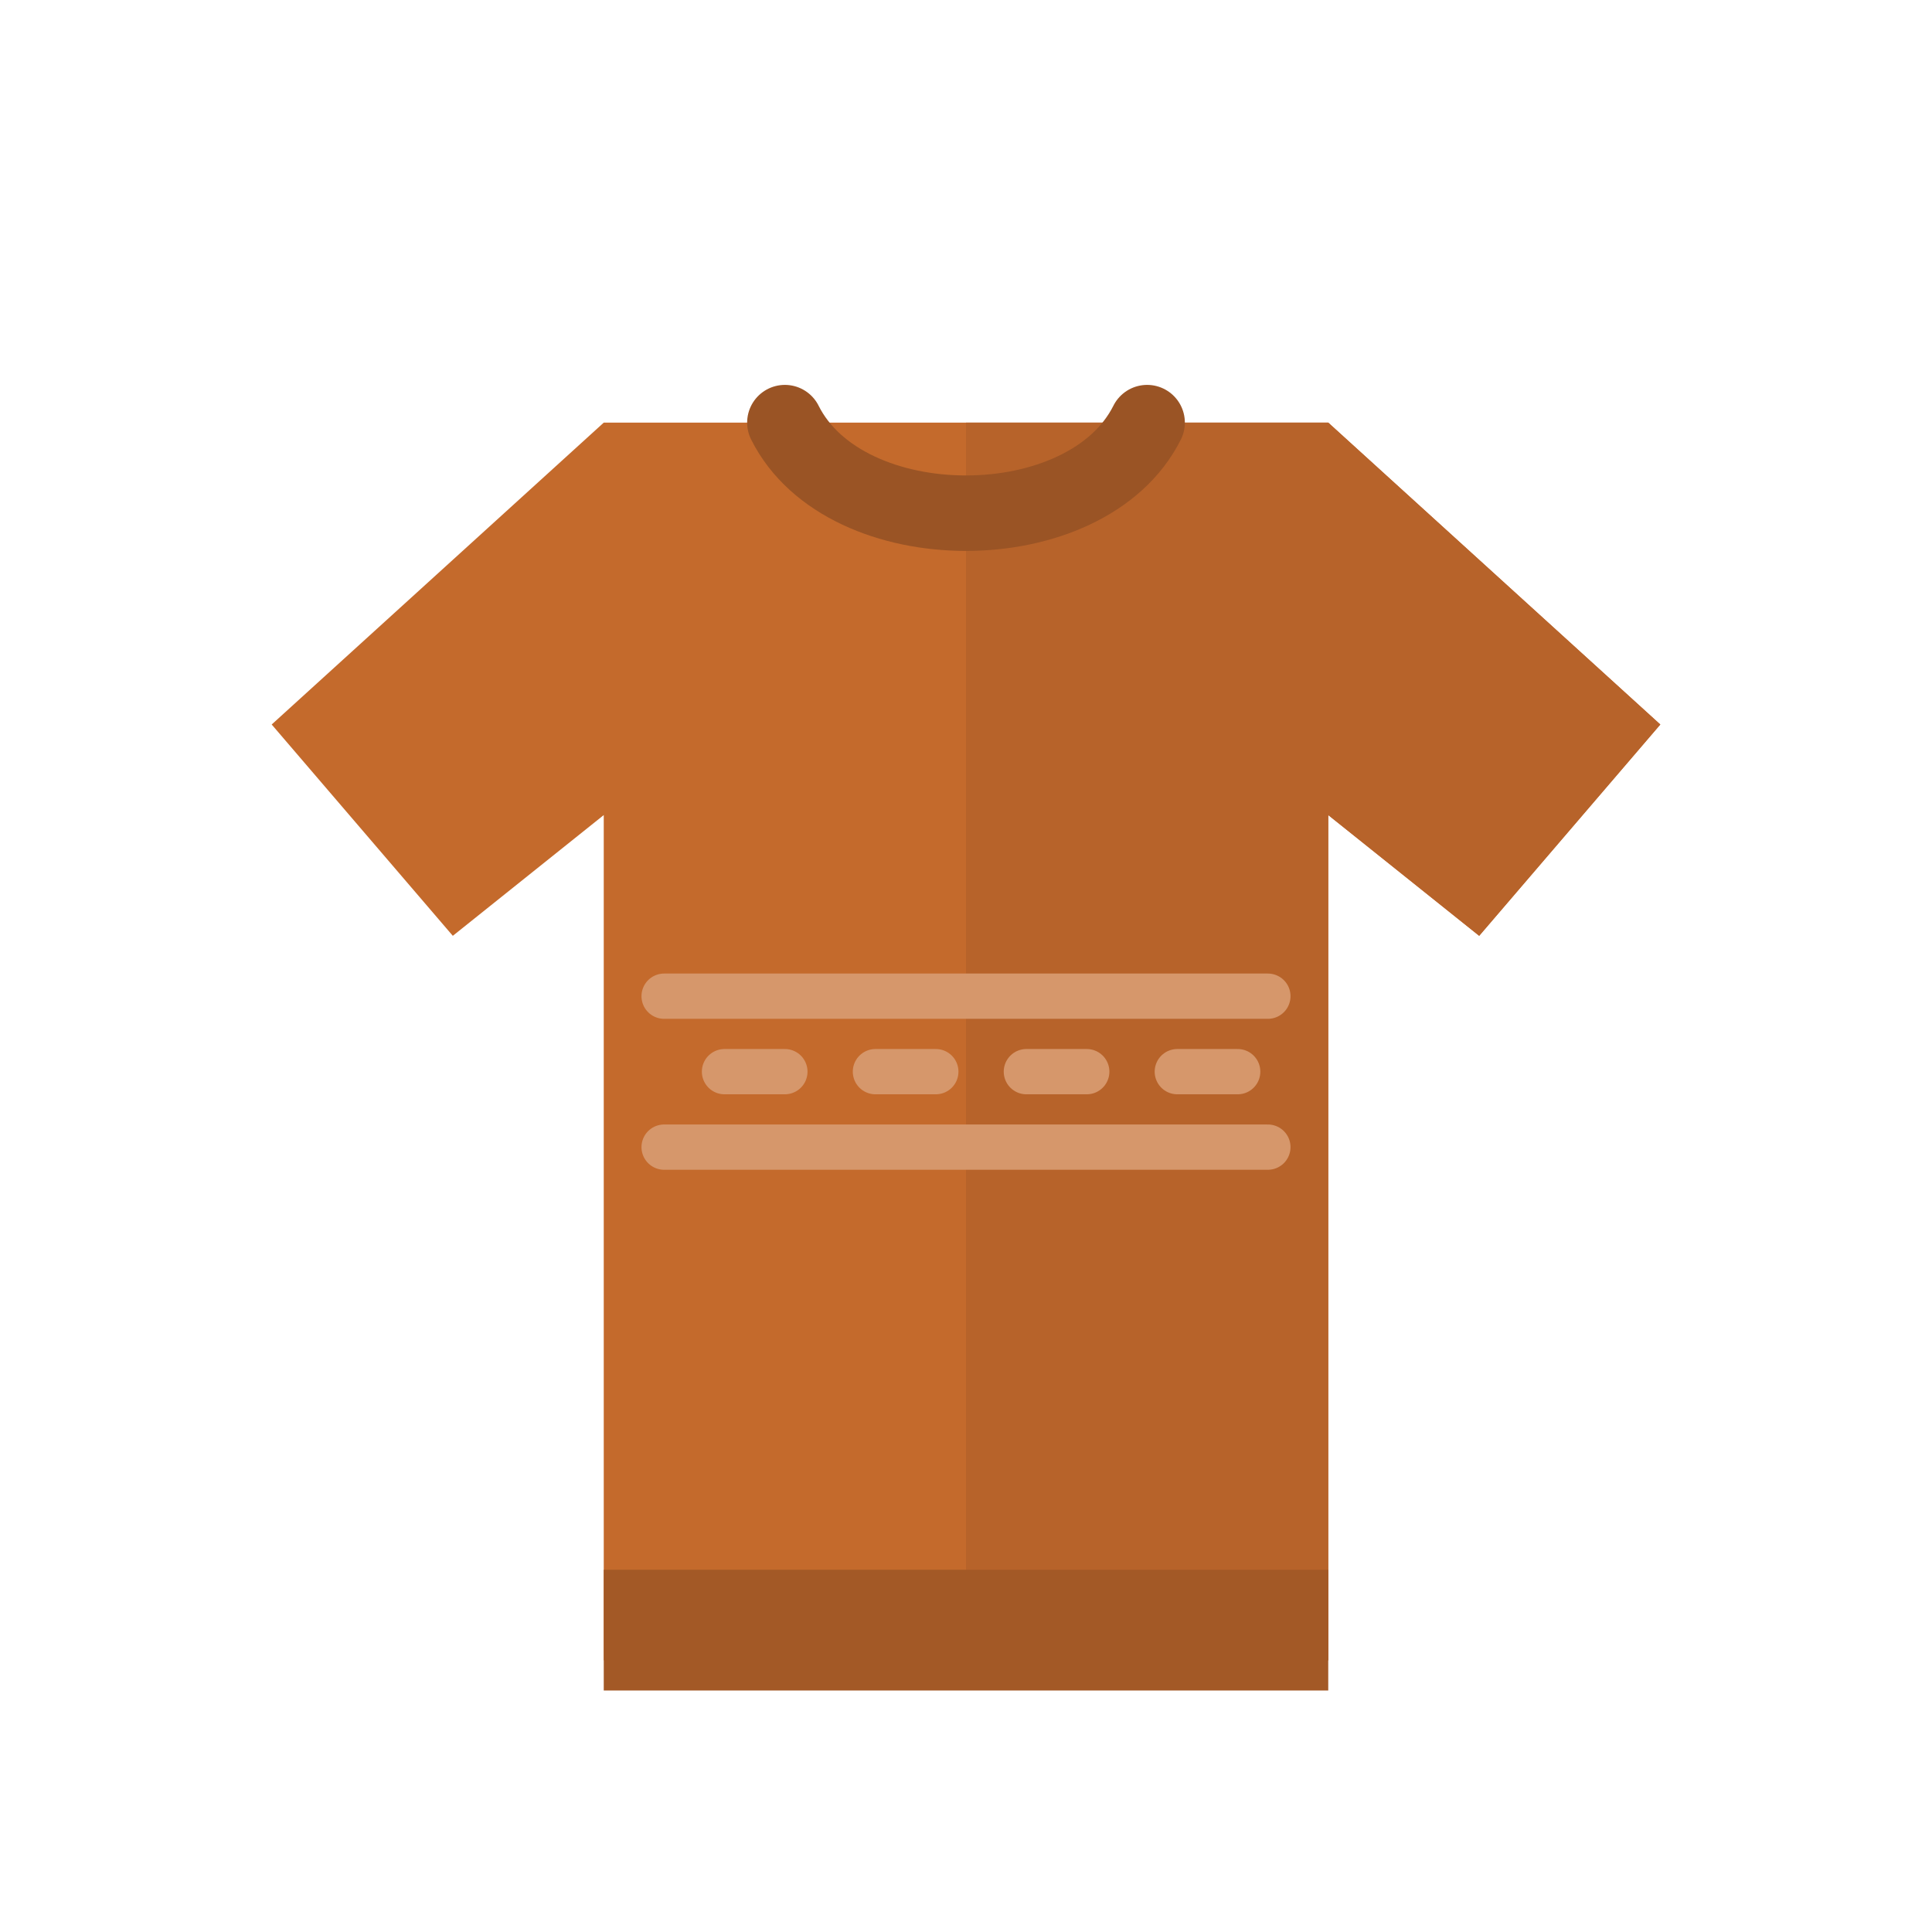
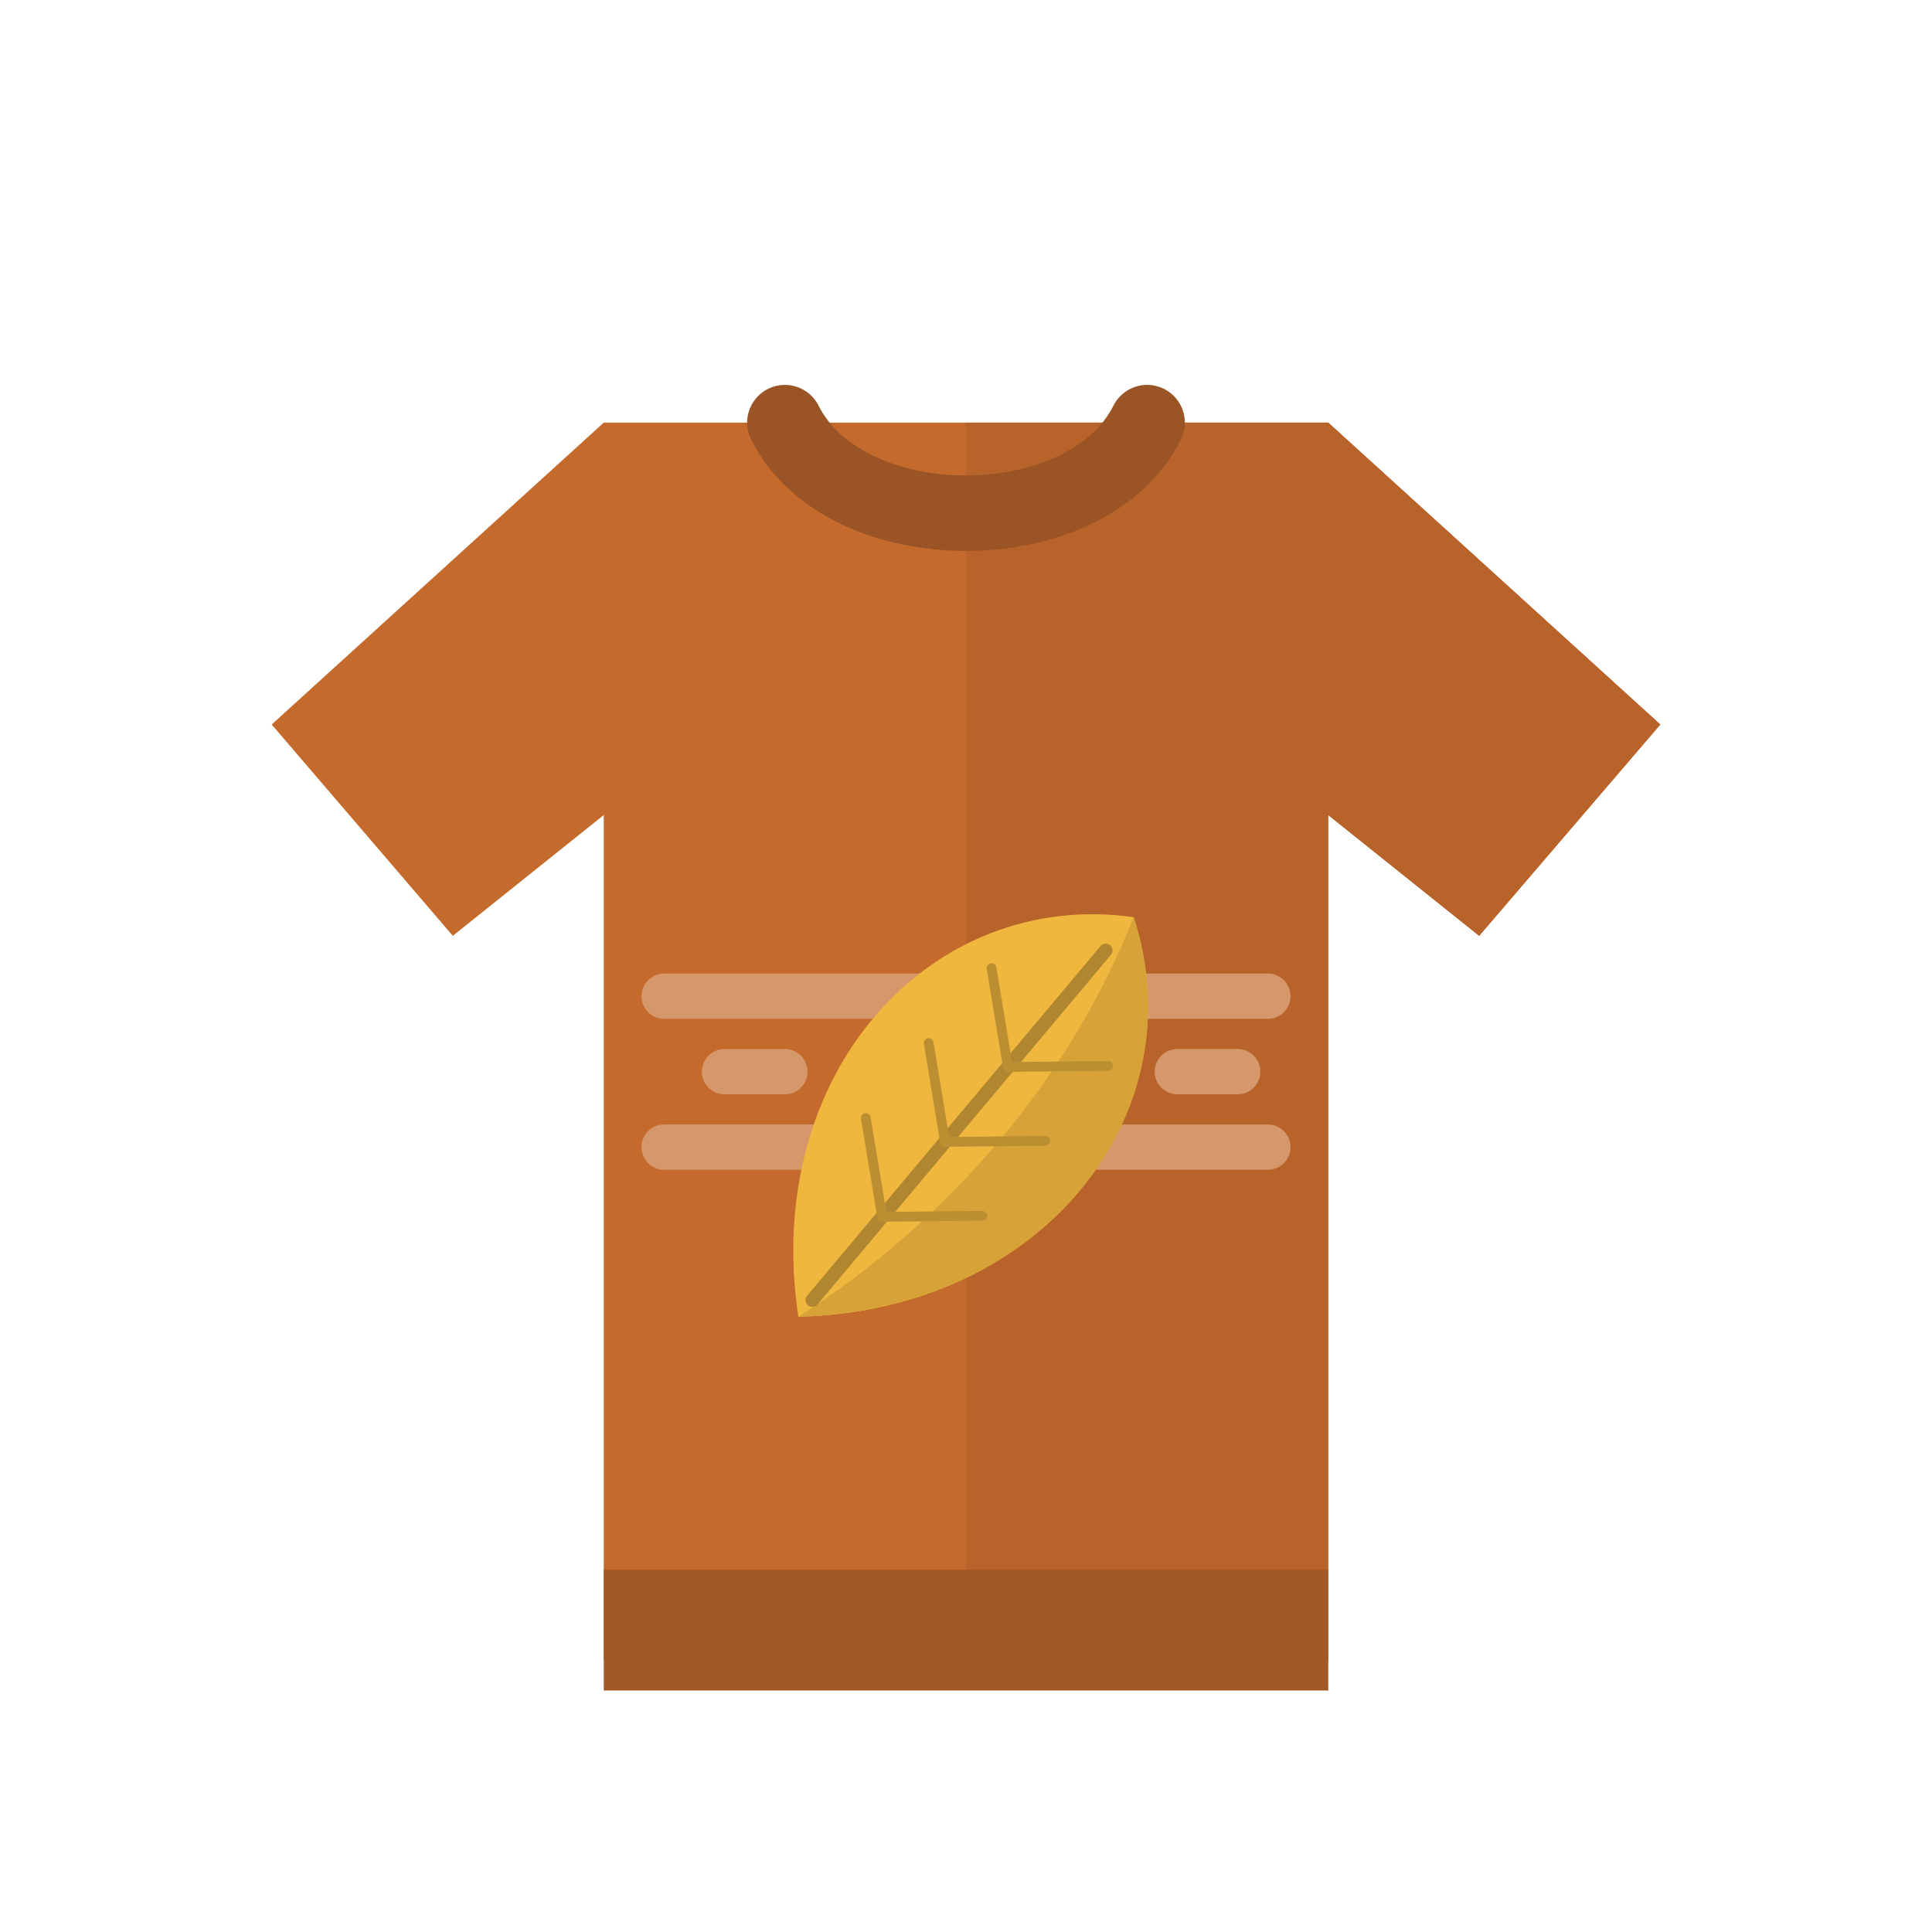
<svg xmlns="http://www.w3.org/2000/svg" width="256" height="256" viewBox="0 0 128 128">
  <path d="M40 28h48l22 20-12 14-10-8v56H40V54l-10 8-12-14Z" fill="#c46a2c" />
  <path d="M64 28h24l22 20-12 14-10-8v56H64Z" fill="#b7632a" />
  <path d="M52 28c4 8 20 8 24 0" fill="none" stroke="#9a5425" stroke-width="5" stroke-linecap="round" stroke-linejoin="round" />
  <rect x="40" y="104" width="48" height="8" rx="0" fill="#a35926" />
  <path d="M44 66h40M44 76h40" fill="none" stroke="#d6976b" stroke-width="3" stroke-linecap="round" stroke-linejoin="round" />
  <path d="M48 71h4M58 71h4M68 71h4M78 71h4" fill="none" stroke="#d6976b" stroke-width="3" stroke-linecap="round" stroke-linejoin="round" />
+   <g transform="translate(64 74) scale(0.36) translate(-64 -64)">
+     <g transform="rotate(40 64 64)">
+       <path d="M64 16C96 36 98 82 64 112C30 82 32 36 64 16Z" fill="#f0b73e" />
+       <path d="M64 16C96 36 98 82 64 112C74 80 74 46 64 16Z" fill="#d7a338" />
+       <path d="M64 24V108" fill="none" stroke="#b18630" stroke-width="2.5" stroke-linecap="round" stroke-linejoin="round" />
+       <path d="M64 52l14 -12M64 52l-14 -12" fill="none" stroke="#bc8e32" stroke-width="1.8" stroke-linecap="round" stroke-linejoin="round" />
+       <path d="M64 70l14 -12M64 70l-14 -12" fill="none" stroke="#bc8e32" stroke-width="1.8" stroke-linecap="round" stroke-linejoin="round" />
+       <path d="M64 88l14 -12M64 88l-14 -12" fill="none" stroke="#bc8e32" stroke-width="1.8" stroke-linecap="round" stroke-linejoin="round" />
+     </g>
+   </g>
</svg>
